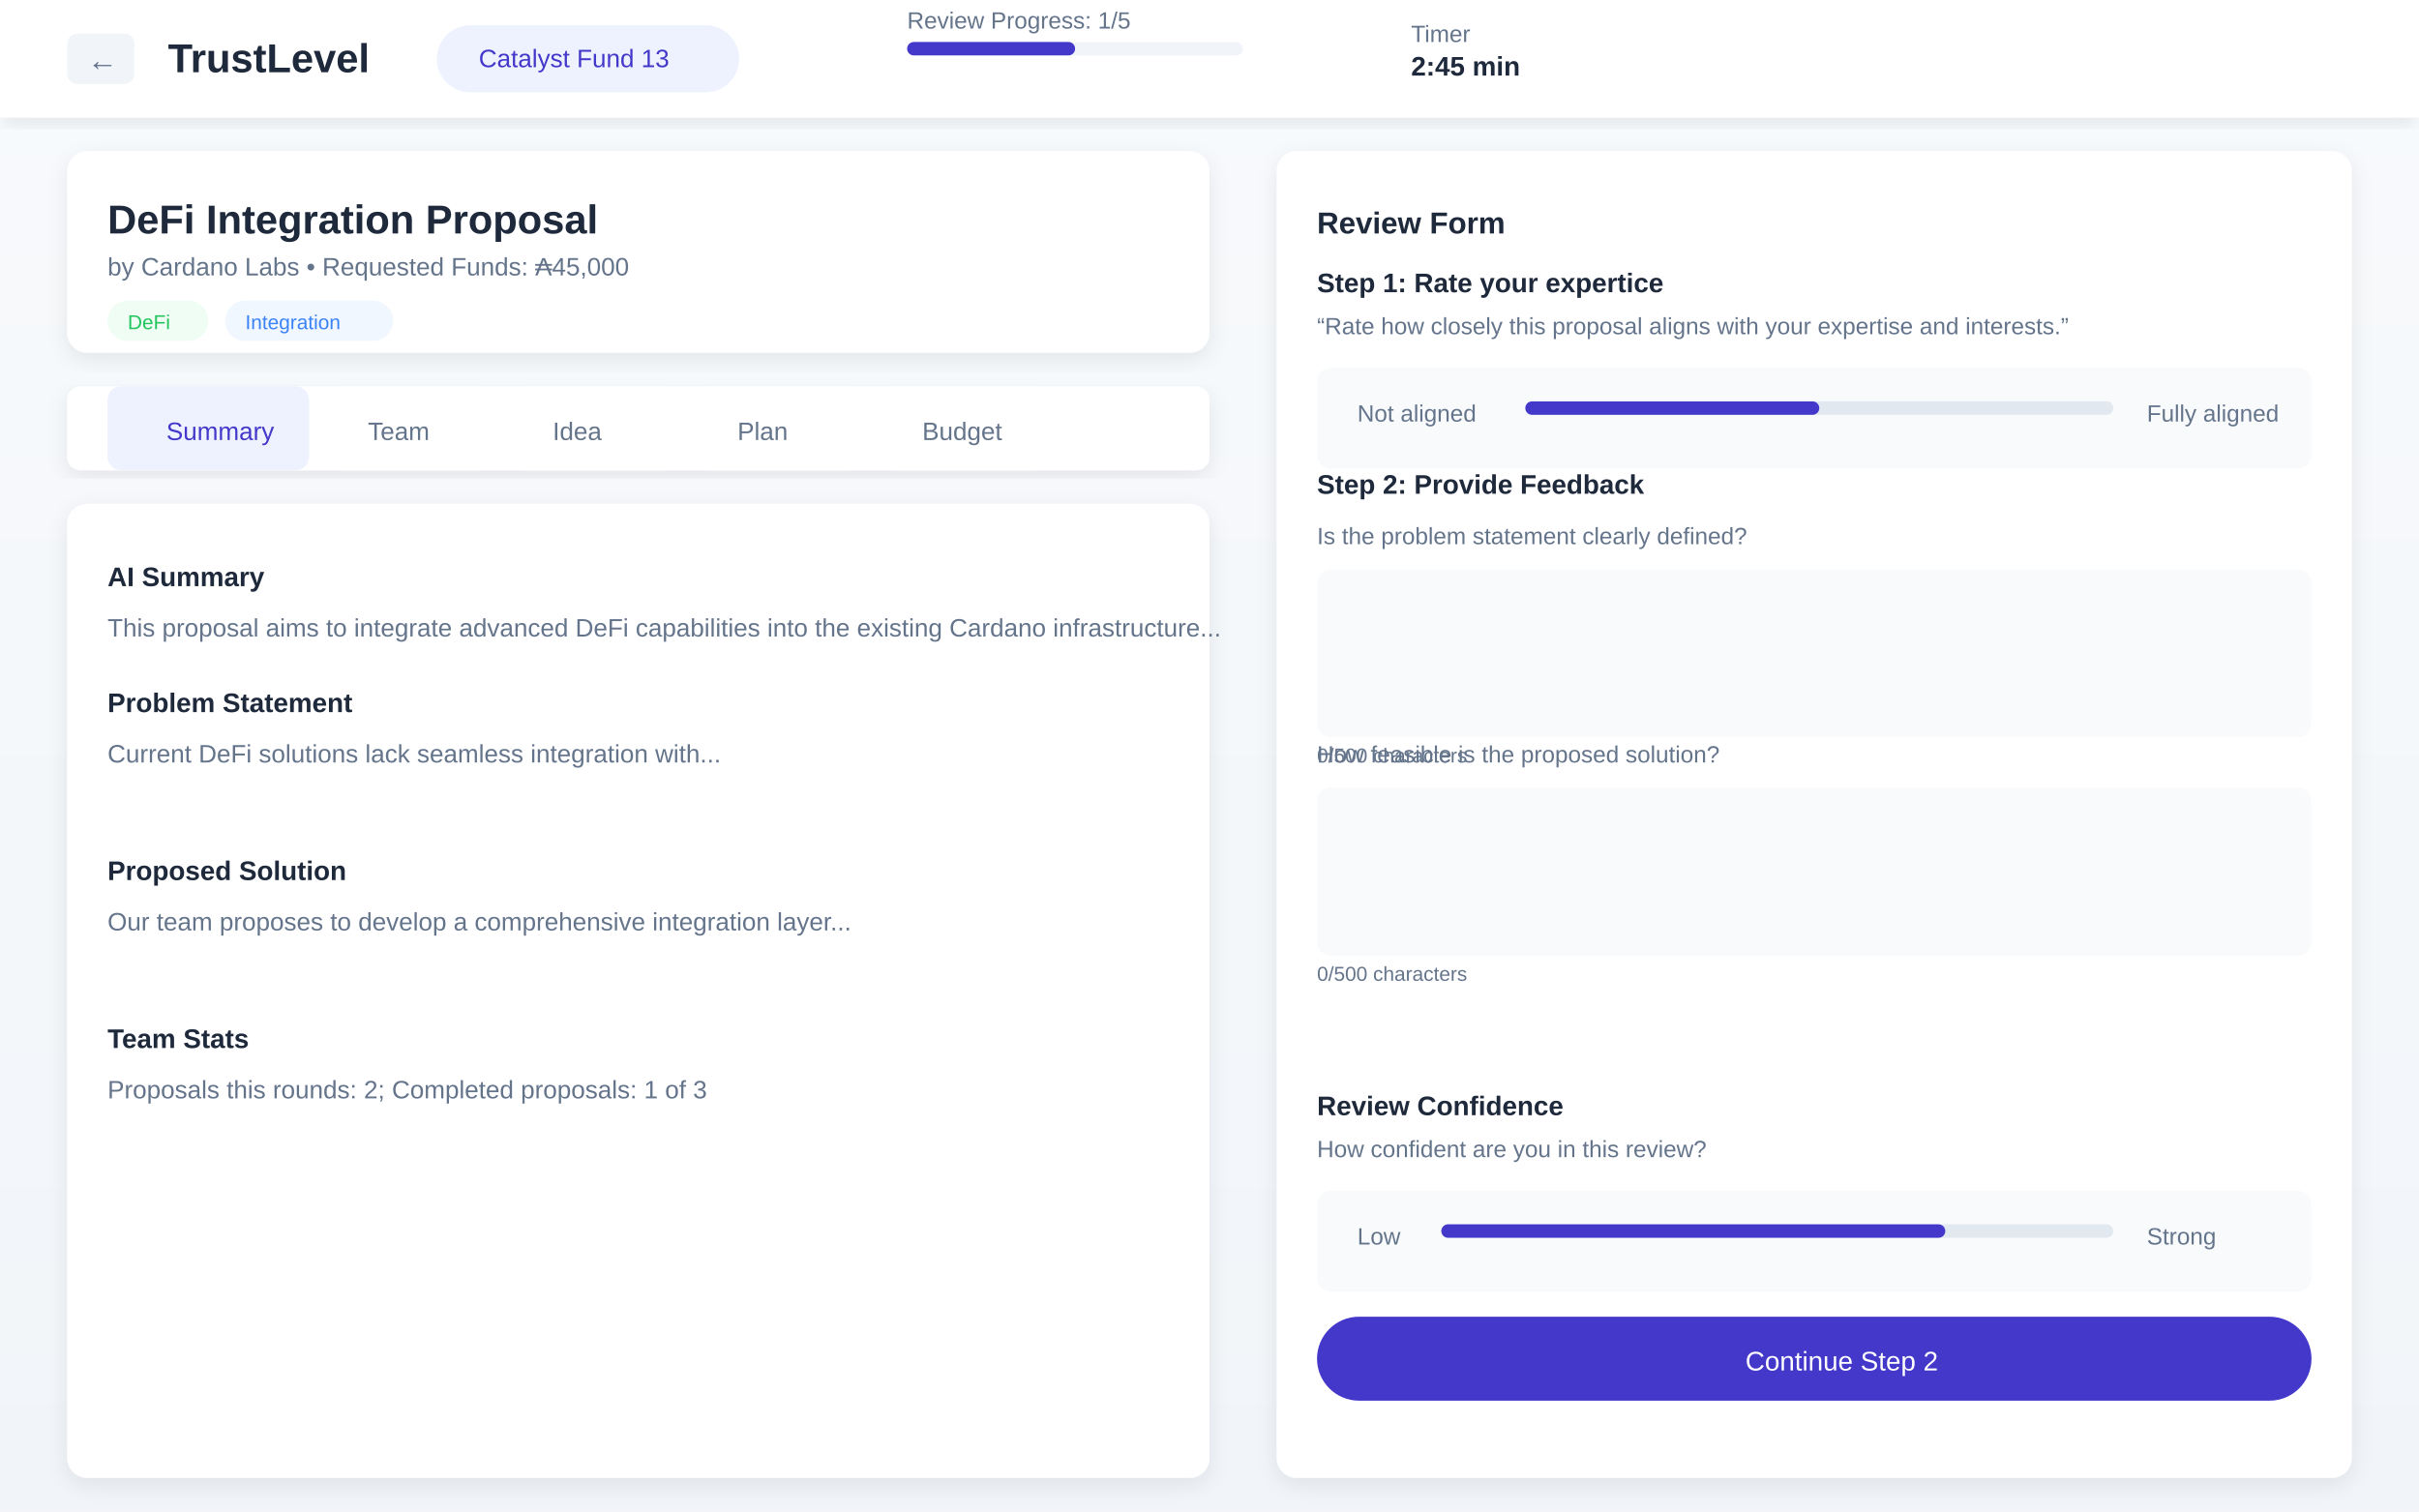
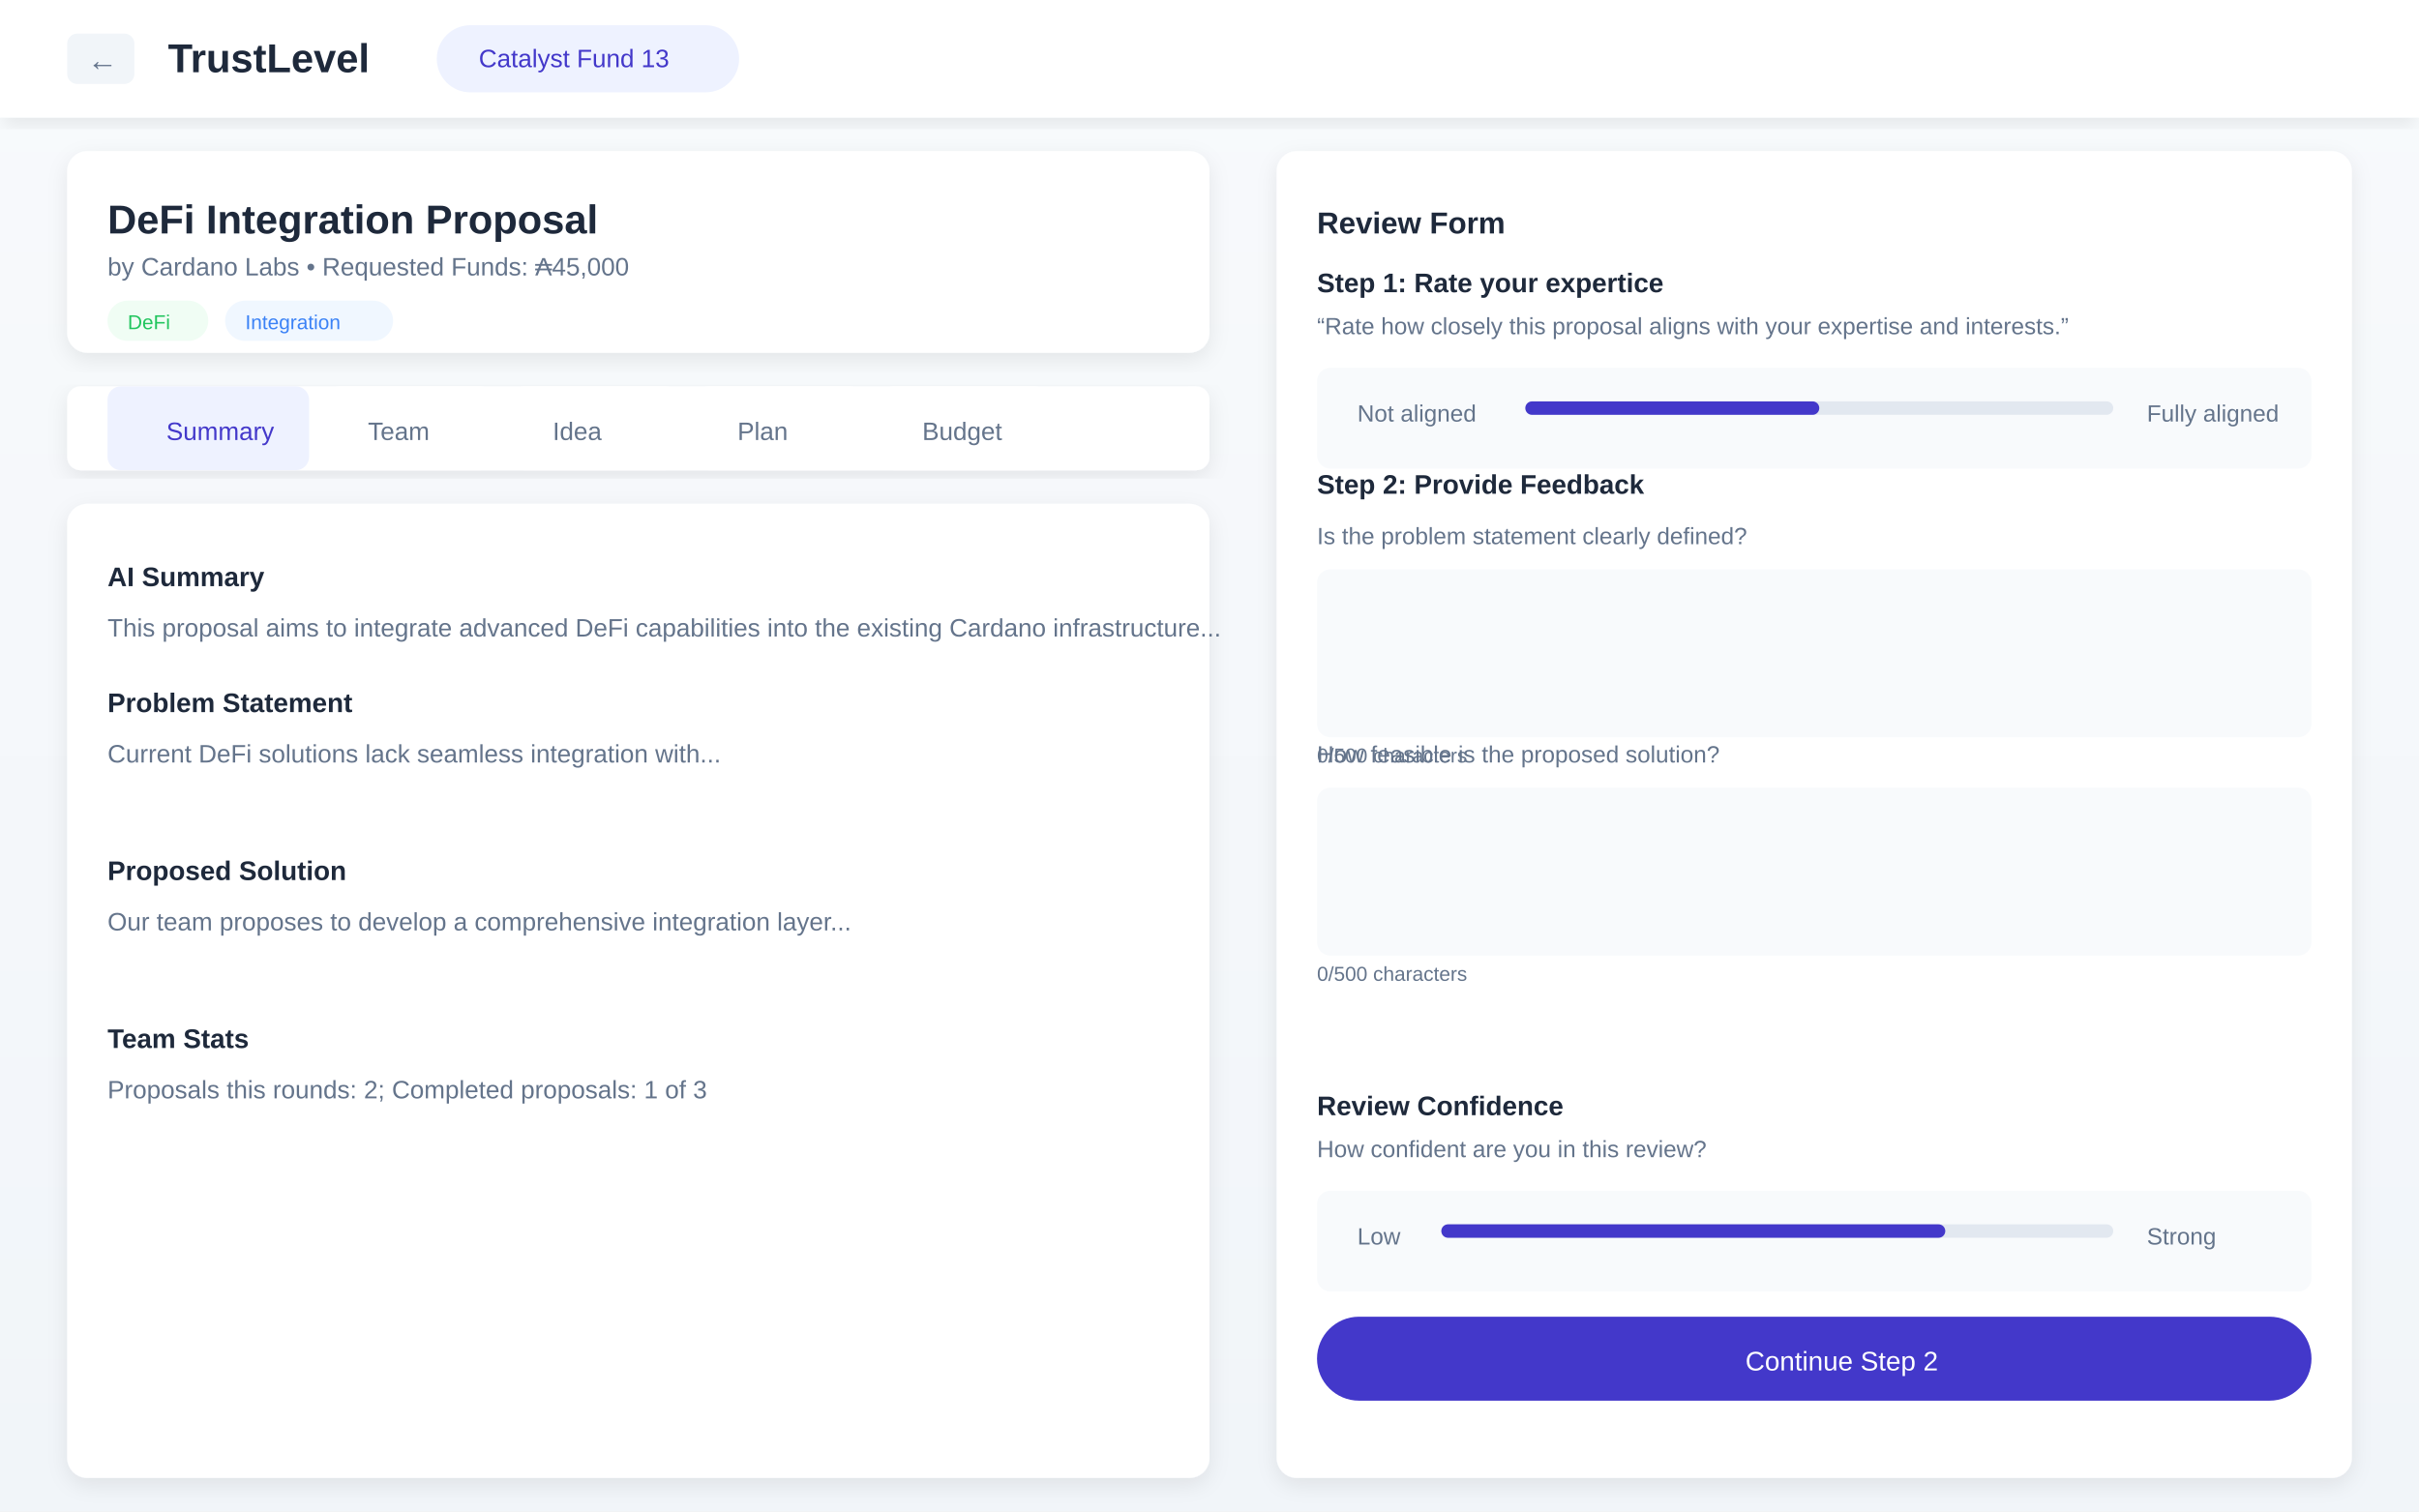
<svg xmlns="http://www.w3.org/2000/svg" viewBox="0 0 1440 900">
  <defs>
    <linearGradient id="bg-gradient" x1="0" y1="0" x2="0" y2="1">
      <stop offset="0%" stop-color="#f8fafc" />
      <stop offset="100%" stop-color="#f1f5f9" />
    </linearGradient>
    <filter id="card-shadow">
      <feDropShadow dx="0" dy="4" stdDeviation="6" flood-opacity="0.08" />
    </filter>
  </defs>
  <rect width="1440" height="900" fill="url(#bg-gradient)" />
  <rect x="0" y="0" width="1440" height="70" fill="#ffffff" filter="url(#card-shadow)" />
  <g transform="translate(40, 0)">
    <g transform="translate(0, 20)">
      <rect width="40" height="30" rx="6" fill="#f1f5f9" />
      <text x="12" y="22" font-family="Arial" font-size="18" fill="#64748b">←</text>
    </g>
    <text x="60" y="43" font-family="Arial" font-size="24" font-weight="bold" fill="#1e293b">TrustLevel</text>
    <rect x="220" y="15" width="180" height="40" rx="20" fill="#eef2ff" />
    <text x="245" y="40" font-family="Arial" font-size="15" fill="#4338ca">Catalyst Fund 13</text>
-     <g transform="translate(500, 25)">
-       <rect width="200" height="8" rx="4" fill="#f1f5f9" />
-       <rect width="100" height="8" rx="4" fill="#4338ca" />
-       <text x="0" y="-8" font-family="Arial" font-size="14" fill="#64748b">Review Progress: 1/5</text>
-     </g>
-     <g transform="translate(800, 25)">
-       <text x="0" y="0" font-family="Arial" font-size="14" fill="#64748b">Timer</text>
-       <text x="0" y="20" font-family="Arial" font-size="16" font-weight="bold" fill="#1e293b">2:45 min</text>
-     </g>
  </g>
  <g transform="translate(0, 90)">
    <g transform="translate(40, 0)">
      <rect width="680" height="120" rx="12" fill="#ffffff" filter="url(#card-shadow)" />
      <g transform="translate(24, 24)">
        <text x="0" y="25" font-family="Arial" font-size="24" font-weight="bold" fill="#1e293b">DeFi Integration Proposal</text>
        <text x="0" y="50" font-family="Arial" font-size="15" fill="#64748b">by Cardano Labs • Requested Funds: ₳45,000</text>
        <rect x="0" y="65" width="60" height="24" rx="12" fill="#f0fdf4" />
        <text x="12" y="82" font-family="Arial" font-size="12" fill="#22c55e">DeFi</text>
        <rect x="70" y="65" width="100" height="24" rx="12" fill="#f0f7ff" />
        <text x="82" y="82" font-family="Arial" font-size="12" fill="#3b82f6">Integration</text>
      </g>
      <g transform="translate(0, 140)">
        <rect width="680" height="50" rx="8" fill="#ffffff" filter="url(#card-shadow)" />
        <g transform="translate(24, 0)">
          <rect width="120" height="50" rx="8" fill="#eef2ff" />
          <text x="35" y="32" font-family="Arial" font-size="15" fill="#4338ca">Summary</text>
          <rect x="130" width="100" height="50" rx="8" fill="#ffffff" />
          <text x="155" y="32" font-family="Arial" font-size="15" fill="#64748b">Team</text>
          <rect x="240" width="100" height="50" rx="8" fill="#ffffff" />
          <text x="265" y="32" font-family="Arial" font-size="15" fill="#64748b">Idea</text>
          <rect x="350" width="100" height="50" rx="8" fill="#ffffff" />
          <text x="375" y="32" font-family="Arial" font-size="15" fill="#64748b">Plan</text>
          <rect x="460" width="100" height="50" rx="8" fill="#ffffff" />
          <text x="485" y="32" font-family="Arial" font-size="15" fill="#64748b">Budget</text>
        </g>
      </g>
      <g transform="translate(0, 210)">
        <rect width="680" height="580" rx="12" fill="#ffffff" filter="url(#card-shadow)" />
        <g transform="translate(24, 24)">
          <text x="0" y="25" font-family="Arial" font-size="16" font-weight="bold" fill="#1e293b">AI Summary</text>
          <text x="0" y="55" font-family="Arial" font-size="15" fill="#64748b">This proposal aims to integrate advanced DeFi capabilities into the existing Cardano infrastructure...</text>
          <g transform="translate(0, 100)">
            <text x="0" y="0" font-family="Arial" font-size="16" font-weight="bold" fill="#1e293b">Problem Statement</text>
            <text x="0" y="30" font-family="Arial" font-size="15" fill="#64748b">Current DeFi solutions lack seamless integration with...</text>
          </g>
          <g transform="translate(0, 200)">
            <text x="0" y="0" font-family="Arial" font-size="16" font-weight="bold" fill="#1e293b">Proposed Solution</text>
            <text x="0" y="30" font-family="Arial" font-size="15" fill="#64748b">Our team proposes to develop a comprehensive integration layer...</text>
          </g>
          <g transform="translate(0, 300)">
            <text x="0" y="0" font-family="Arial" font-size="16" font-weight="bold" fill="#1e293b">Team Stats</text>
            <text x="0" y="30" font-family="Arial" font-size="15" fill="#64748b">Proposals this rounds: 2; Completed proposals: 1 of 3</text>
          </g>
        </g>
      </g>
    </g>
    <g transform="translate(760, 0)">
      <rect width="640" height="790" rx="12" fill="#ffffff" filter="url(#card-shadow)" />
      <g transform="translate(24, 24)">
        <text x="0" y="25" font-family="Arial" font-size="18" font-weight="bold" fill="#1e293b">Review Form</text>
        <g transform="translate(0, 60)">
          <text x="0" y="0" font-family="Arial" font-size="16" font-weight="bold" fill="#1e293b">Step 1: Rate your expertice</text>
          <text x="0" y="25" font-family="Arial" font-size="14" fill="#64748b"> “Rate how closely this proposal aligns with your expertise and interests.”</text>
          <g transform="translate(0, 45)">
            <rect width="592" height="60" rx="8" fill="#f8fafc" />
            <g transform="translate(24, 20)">
              <text x="0" y="12" font-family="Arial" font-size="14" fill="#64748b">Not aligned</text>
              <rect x="100" y="0" width="350" height="8" rx="4" fill="#e2e8f0" />
              <rect x="100" y="0" width="175" height="8" rx="4" fill="#4338ca" />
              <text x="470" y="12" font-family="Arial" font-size="14" fill="#64748b">Fully aligned</text>
            </g>
          </g>
        </g>
        <g transform="translate(0, 180)">
          <text x="0" y="0" font-family="Arial" font-size="16" font-weight="bold" fill="#1e293b">Step 2: Provide Feedback</text>
          <g transform="translate(0, 30)">
            <text x="0" y="0" font-family="Arial" font-size="14" fill="#64748b">Is the problem statement clearly defined?</text>
            <rect x="0" y="15" width="592" height="100" rx="8" fill="#f8fafc" />
            <text x="0" y="130" font-family="Arial" font-size="12" fill="#64748b">0/500 characters</text>
          </g>
          <g transform="translate(0, 160)">
            <text x="0" y="0" font-family="Arial" font-size="14" fill="#64748b">How feasible is the proposed solution?</text>
            <rect x="0" y="15" width="592" height="100" rx="8" fill="#f8fafc" />
            <text x="0" y="130" font-family="Arial" font-size="12" fill="#64748b">0/500 characters</text>
          </g>
        </g>
        <g transform="translate(0, 550)">
          <text x="0" y="0" font-family="Arial" font-size="16" font-weight="bold" fill="#1e293b">Review Confidence</text>
          <text x="0" y="25" font-family="Arial" font-size="14" fill="#64748b">How confident are you in this review?</text>
          <g transform="translate(0, 45)">
            <rect width="592" height="60" rx="8" fill="#f8fafc" />
            <g transform="translate(24, 20)">
              <text x="0" y="12" font-family="Arial" font-size="14" fill="#64748b">Low</text>
              <rect x="50" y="0" width="400" height="8" rx="4" fill="#e2e8f0" />
              <rect x="50" y="0" width="300" height="8" rx="4" fill="#4338ca" />
              <text x="470" y="12" font-family="Arial" font-size="14" fill="#64748b">Strong</text>
            </g>
          </g>
        </g>
        <g transform="translate(0, 670)">
          <rect width="592" height="50" rx="25" fill="#4338ca" />
          <text x="255" y="32" font-family="Arial" font-size="16" fill="#ffffff">Continue Step 2</text>
        </g>
      </g>
    </g>
  </g>
</svg>
